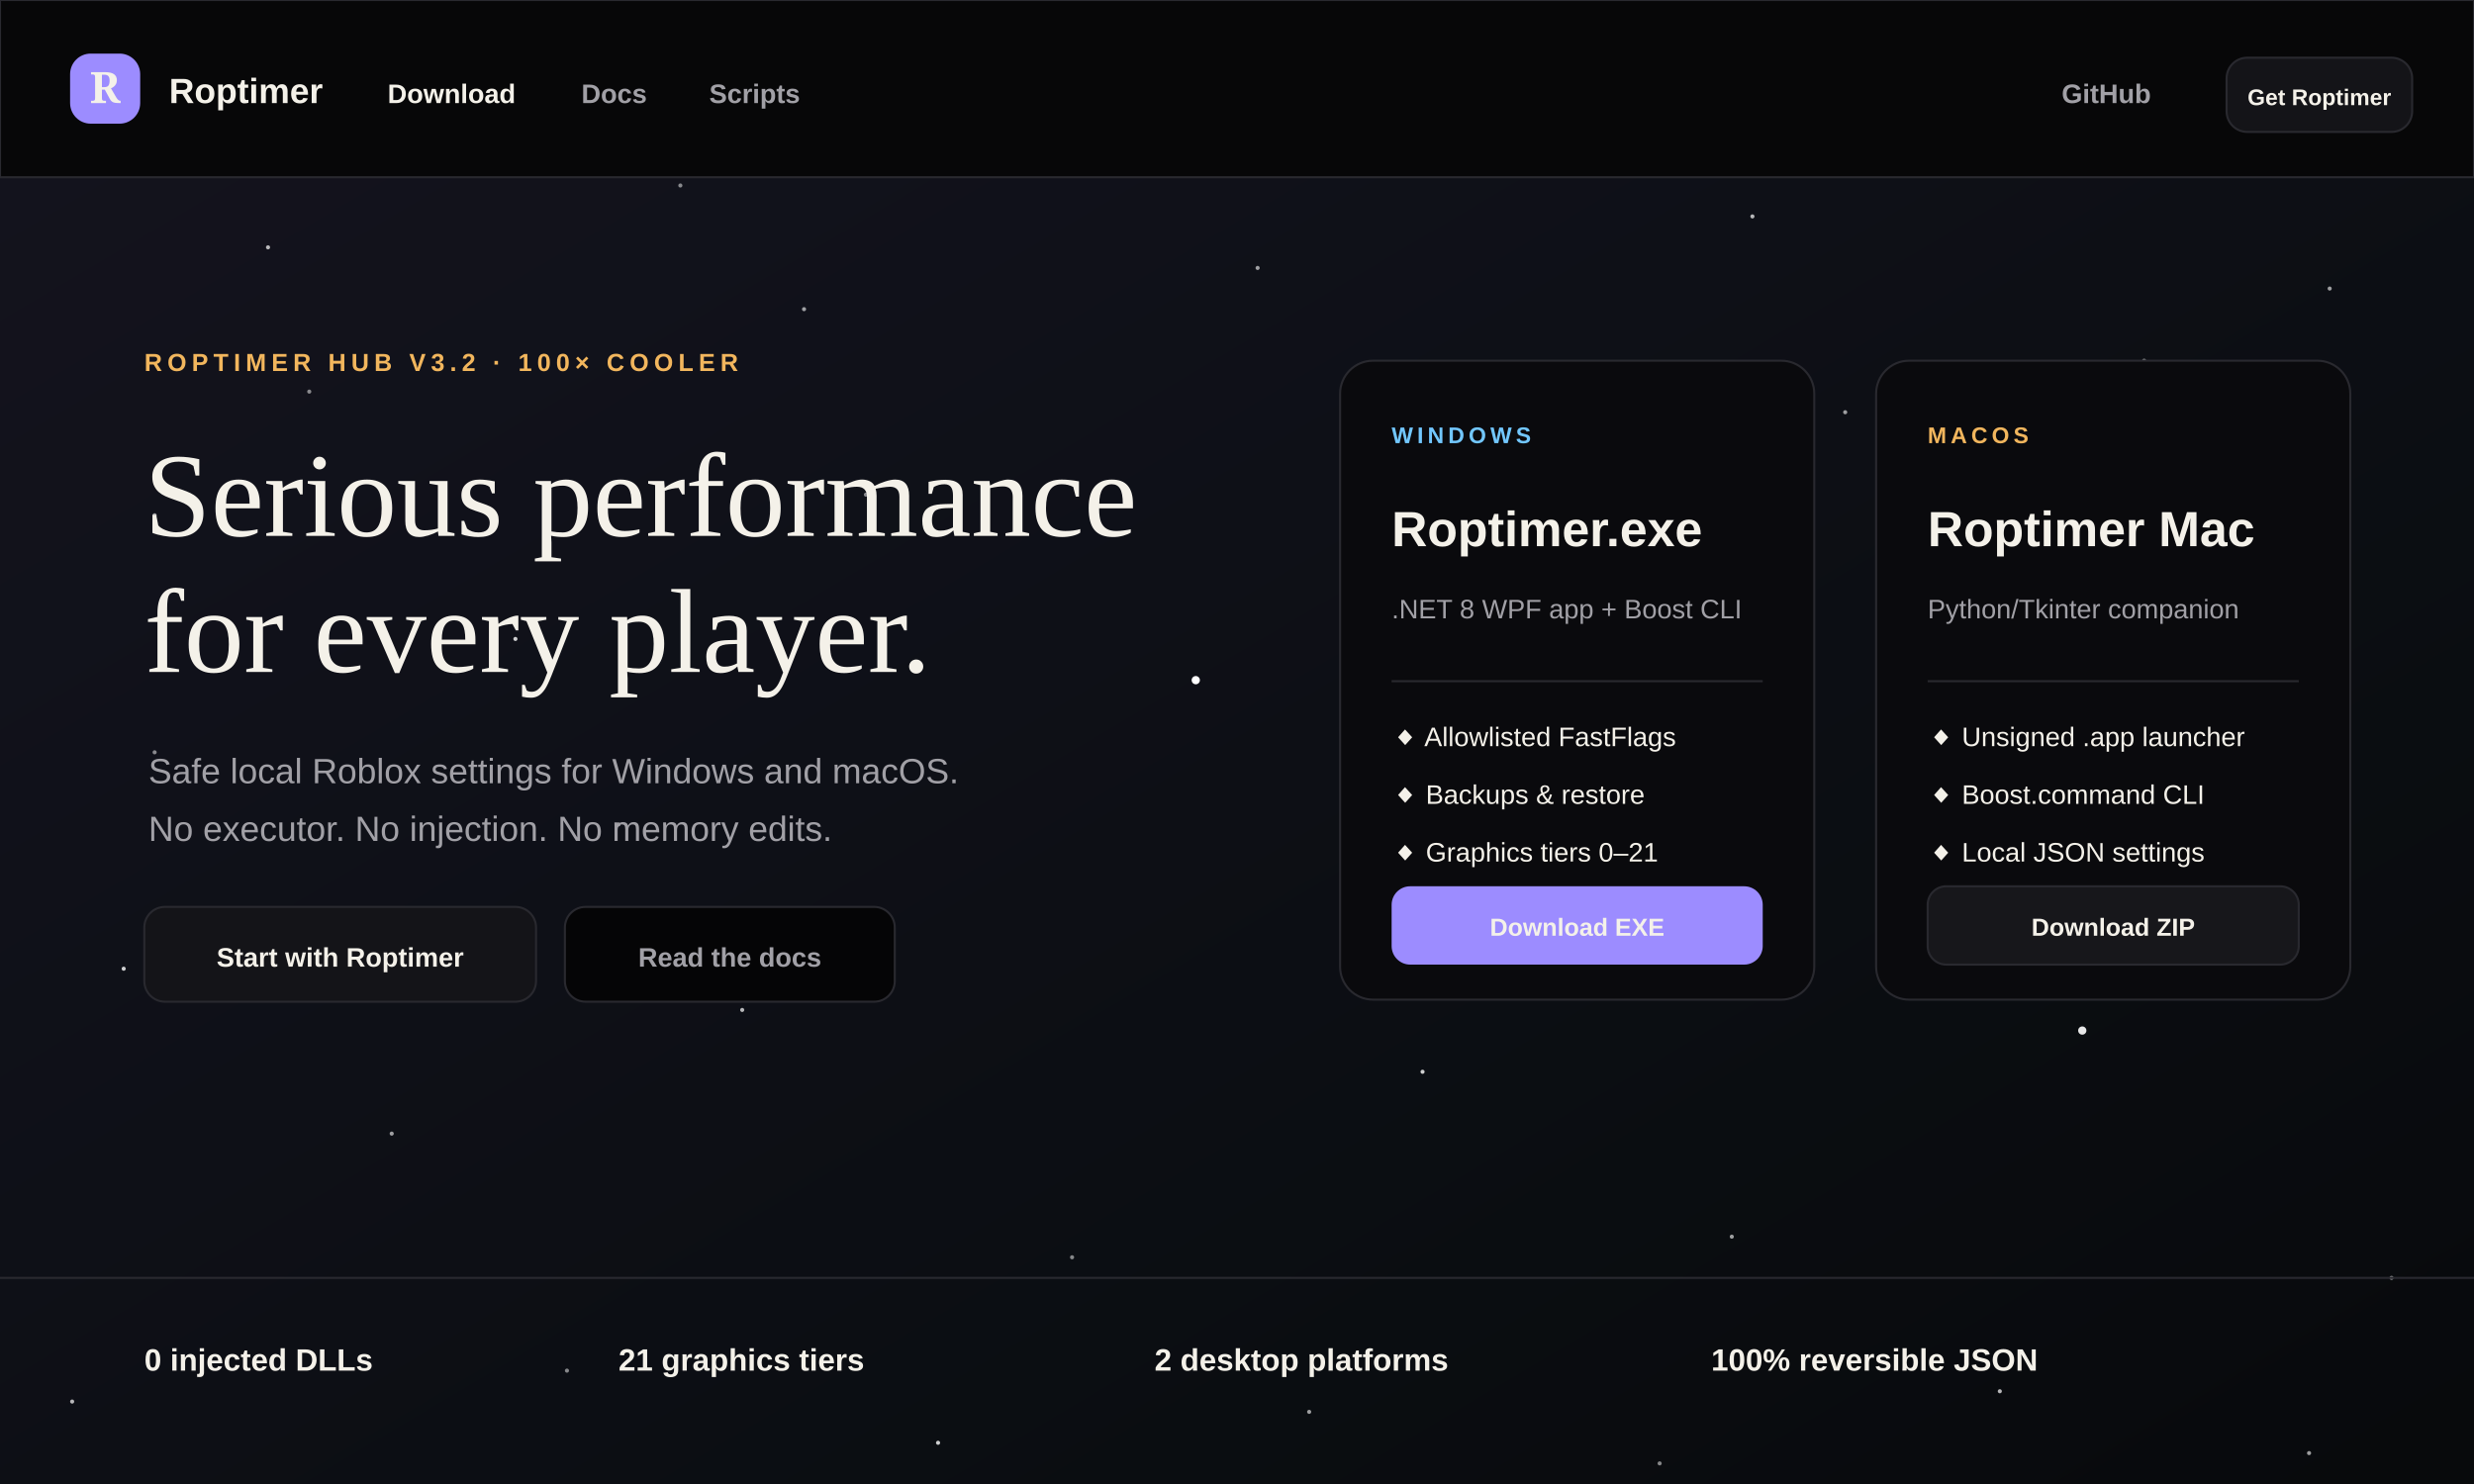
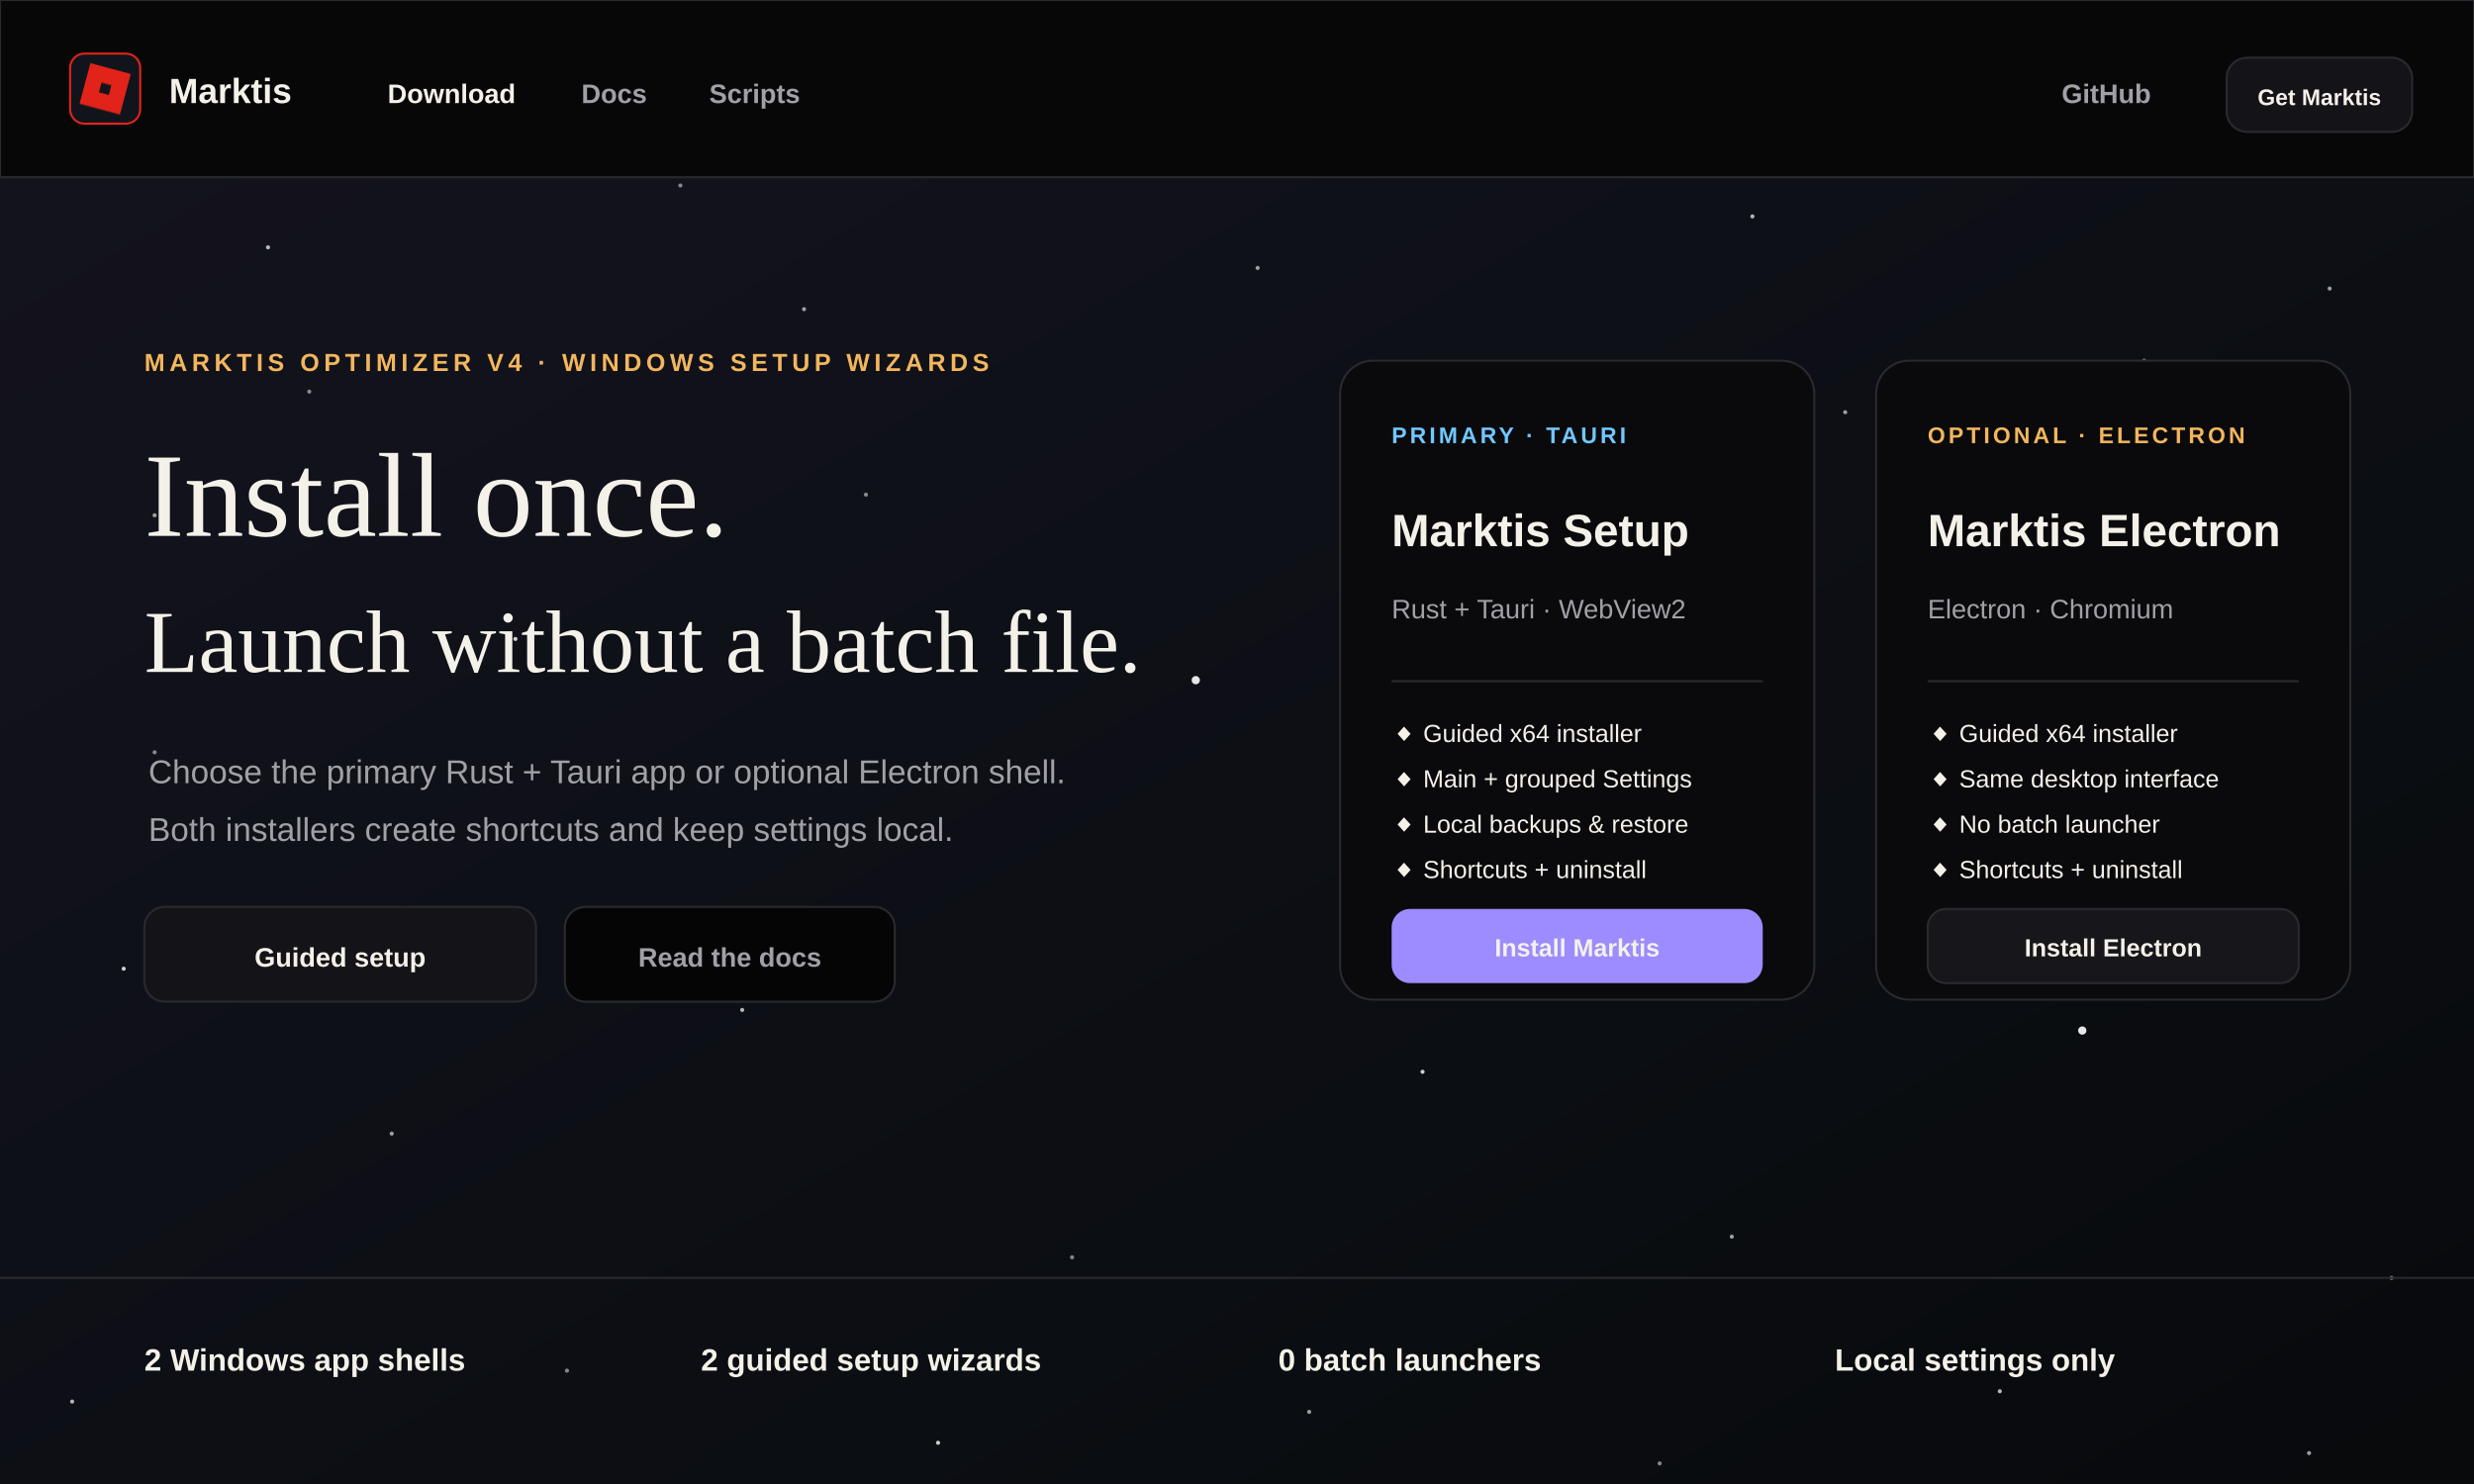
- <svg xmlns="http://www.w3.org/2000/svg" width="1200" height="720" viewBox="0 0 1200 720" role="img" aria-label="Roptimer Sirius dark Download tab">
+ <svg xmlns="http://www.w3.org/2000/svg" width="1200" height="720" viewBox="0 0 1200 720" role="img" aria-label="Marktis Optimizer Windows installer choices">
  <defs>
    <linearGradient id="grad" x1="0" y1="0" x2="1" y2="1">
      <stop offset="0" stop-color="#9c8cff" stop-opacity=".22" />
      <stop offset="1" stop-color="#72c7ff" stop-opacity=".05" />
    </linearGradient>
    <linearGradient id="progress" x1="0" y1="0" x2="1" y2="0">
      <stop offset="0" stop-color="#9c8cff" />
      <stop offset="1" stop-color="#72c7ff" />
    </linearGradient>
    <filter id="softGlow" x="-50%" y="-50%" width="200%" height="200%">
      <feGaussianBlur stdDeviation="18" result="blur" />
      <feMerge>
        <feMergeNode in="blur" />
        <feMergeNode in="SourceGraphic" />
      </feMerge>
    </filter>
  </defs>
  <rect x="0" y="0" width="1200" height="720" rx="0" fill="#050506" opacity="1" />
  <rect x="0" y="0" width="1200" height="720" rx="0" fill="url(#grad)" opacity="0.45" />
  <circle cx="45" cy="60" r="2" fill="#ffffff" opacity="1.0" />
  <circle cx="130" cy="120" r="1" fill="#ffffff" opacity="0.7" />
  <circle cx="210" cy="44" r="1" fill="#ffffff" opacity="0.8" />
  <circle cx="330" cy="90" r="1" fill="#ffffff" opacity="0.5" />
  <circle cx="470" cy="55" r="2" fill="#ffffff" opacity="0.9" />
  <circle cx="610" cy="130" r="1" fill="#ffffff" opacity="0.6" />
  <circle cx="720" cy="45" r="2" fill="#ffffff" opacity="1.0" />
  <circle cx="850" cy="105" r="1" fill="#ffffff" opacity="0.7" />
  <circle cx="990" cy="60" r="1" fill="#ffffff" opacity="0.8" />
  <circle cx="1130" cy="140" r="1" fill="#ffffff" opacity="0.6" />
  <circle cx="75" cy="250" r="1" fill="#ffffff" opacity="0.6" />
  <circle cx="250" cy="310" r="1" fill="#ffffff" opacity="0.8" />
  <circle cx="420" cy="240" r="1" fill="#ffffff" opacity="0.5" />
-   <circle cx="580" cy="330" r="2" fill="#ffffff" opacity="9" />
+   <circle cx="580" cy="330" r="2" fill="#ffffff" opacity="0.9" />
  <circle cx="760" cy="270" r="1" fill="#ffffff" opacity="0.6" />
  <circle cx="920" cy="350" r="1" fill="#ffffff" opacity="0.8" />
  <circle cx="1080" cy="260" r="1" fill="#ffffff" opacity="0.5" />
  <circle cx="60" cy="470" r="1" fill="#ffffff" opacity="0.8" />
  <circle cx="190" cy="550" r="1" fill="#ffffff" opacity="0.6" />
  <circle cx="360" cy="490" r="1" fill="#ffffff" opacity="0.7" />
  <circle cx="520" cy="610" r="1" fill="#ffffff" opacity="0.5" />
  <circle cx="690" cy="520" r="1" fill="#ffffff" opacity="0.8" />
  <circle cx="840" cy="600" r="1" fill="#ffffff" opacity="0.6" />
  <circle cx="1010" cy="500" r="2" fill="#ffffff" opacity="0.9" />
  <circle cx="1160" cy="620" r="1" fill="#ffffff" opacity="0.5" />
  <circle cx="35" cy="680" r="1" fill="#ffffff" opacity="0.7" />
  <circle cx="275" cy="665" r="1" fill="#ffffff" opacity="0.5" />
  <circle cx="455" cy="700" r="1" fill="#ffffff" opacity="0.8" />
  <circle cx="635" cy="685" r="1" fill="#ffffff" opacity="0.6" />
  <circle cx="805" cy="710" r="1" fill="#ffffff" opacity="0.5" />
  <circle cx="970" cy="675" r="1" fill="#ffffff" opacity="0.7" />
  <circle cx="1120" cy="705" r="1" fill="#ffffff" opacity="0.6" />
  <circle cx="150" cy="190" r="1" fill="#ffffff" opacity="0.5" />
  <circle cx="390" cy="150" r="1" fill="#ffffff" opacity="0.6" />
  <circle cx="660" cy="190" r="1" fill="#ffffff" opacity="0.5" />
  <circle cx="895" cy="200" r="1" fill="#ffffff" opacity="0.6" />
  <circle cx="1040" cy="175" r="1" fill="#ffffff" opacity="0.5" />
  <circle cx="75" cy="365" r="1" fill="#ffffff" opacity="0.5" />
  <circle cx="300" cy="400" r="1" fill="#ffffff" opacity="0.6" />
  <circle cx="735" cy="390" r="1" fill="#ffffff" opacity="0.5" />
  <rect x="0" y="0" width="1200" height="86" rx="0" fill="#070708" stroke="#29292f" stroke-width="1" opacity="1" />
-   <rect x="34" y="26" width="34" height="34" rx="10" fill="#9c8cff" opacity="1" />
-   <text x="51" y="50" font-size="21" fill="#f4f1e9" font-weight="900" font-family="Georgia, serif" text-anchor="middle" opacity="1">R</text>
-   <text x="82" y="50" font-size="17" fill="#f4f1e9" font-weight="700" font-family="Arial, Helvetica, sans-serif" text-anchor="start" opacity="1">Roptimer</text>
+   <rect x="34" y="26" width="34" height="34" rx="7" fill="#11151b" stroke="#e2231a" stroke-width="1" opacity="1" />
+   <g transform="translate(34 26) scale(0.066406)">
+     <g transform="translate(0 8) rotate(15 256 256)">
+       <path fill="#651b1c" fill-rule="evenodd" d="M104 104h304v304H104z M218 218h76v76h-76z" />
+     </g>
+     <g transform="rotate(15 256 256)">
+       <path fill="#e2231a" fill-rule="evenodd" d="M104 104h304v304H104z M218 218h76v76h-76z" />
+     </g>
+   </g>
+   <text x="82" y="50" font-size="17" fill="#f4f1e9" font-weight="700" font-family="Arial, Helvetica, sans-serif" text-anchor="start" opacity="1">Marktis</text>
  <text x="188" y="50" font-size="13" fill="#f4f1e9" font-weight="700" font-family="Arial, Helvetica, sans-serif" text-anchor="start" opacity="1">Download</text>
  <text x="282" y="50" font-size="13" fill="#a1a0a6" font-weight="700" font-family="Arial, Helvetica, sans-serif" text-anchor="start" opacity="1">Docs</text>
  <text x="344" y="50" font-size="13" fill="#a1a0a6" font-weight="700" font-family="Arial, Helvetica, sans-serif" text-anchor="start" opacity="1">Scripts</text>
  <text x="1000" y="50" font-size="13" fill="#a1a0a6" font-weight="700" font-family="Arial, Helvetica, sans-serif" text-anchor="start" opacity="1">GitHub</text>
  <rect x="1080" y="28" width="90" height="36" rx="10" fill="#141418" stroke="#29292f" stroke-width="1" opacity="1" />
-   <text x="1125" y="51" font-size="11" fill="#f4f1e9" font-weight="700" font-family="Arial, Helvetica, sans-serif" text-anchor="middle" opacity="1">Get Roptimer</text>
-   <text x="70" y="180" font-size="12" fill="#f2b65d" font-weight="800" font-family="Arial, Helvetica, sans-serif" text-anchor="start" opacity="1" letter-spacing="2.5">ROPTIMER HUB V3.2 · 100× COOLER</text>
-   <text x="70" y="260" font-size="58" fill="#f4f1e9" font-weight="400" font-family="Georgia, 'Times New Roman', serif" text-anchor="start" opacity="1">Serious performance</text>
-   <text x="70" y="326" font-size="58" fill="#f4f1e9" font-weight="400" font-family="Georgia, 'Times New Roman', serif" text-anchor="start" opacity="1">for every player.</text>
-   <text x="72" y="380" font-size="17" fill="#a1a0a6" font-weight="400" font-family="Arial, Helvetica, sans-serif" text-anchor="start" opacity="1">Safe local Roblox settings for Windows and macOS.</text>
-   <text x="72" y="408" font-size="17" fill="#a1a0a6" font-weight="400" font-family="Arial, Helvetica, sans-serif" text-anchor="start" opacity="1">No executor. No injection. No memory edits.</text>
+   <text x="1125" y="51" font-size="11" fill="#f4f1e9" font-weight="700" font-family="Arial, Helvetica, sans-serif" text-anchor="middle" opacity="1">Get Marktis</text>
+   <text x="70" y="180" font-size="12" fill="#f2b65d" font-weight="800" font-family="Arial, Helvetica, sans-serif" text-anchor="start" opacity="1" letter-spacing="2.2">MARKTIS OPTIMIZER V4 · WINDOWS SETUP WIZARDS</text>
+   <text x="70" y="260" font-size="58" fill="#f4f1e9" font-weight="400" font-family="Georgia, 'Times New Roman', serif" text-anchor="start" opacity="1">Install once.</text>
+   <text x="70" y="326" font-size="43" fill="#f4f1e9" font-weight="400" font-family="Georgia, 'Times New Roman', serif" text-anchor="start" opacity="1">Launch without a batch file.</text>
+   <text x="72" y="380" font-size="16" fill="#a1a0a6" font-weight="400" font-family="Arial, Helvetica, sans-serif" text-anchor="start" opacity="1">Choose the primary Rust + Tauri app or optional Electron shell.</text>
+   <text x="72" y="408" font-size="16" fill="#a1a0a6" font-weight="400" font-family="Arial, Helvetica, sans-serif" text-anchor="start" opacity="1">Both installers create shortcuts and keep settings local.</text>
  <rect x="70" y="440" width="190" height="46" rx="10" fill="#141418" stroke="#29292f" stroke-width="1" opacity="1" />
-   <text x="165" y="469" font-size="13" fill="#f4f1e9" font-weight="700" font-family="Arial, Helvetica, sans-serif" text-anchor="middle" opacity="1">Start with Roptimer</text>
+   <text x="165" y="469" font-size="13" fill="#f4f1e9" font-weight="700" font-family="Arial, Helvetica, sans-serif" text-anchor="middle" opacity="1">Guided setup</text>
  <rect x="274" y="440" width="160" height="46" rx="10" fill="#050506" stroke="#29292f" stroke-width="1" opacity="1" />
  <text x="354" y="469" font-size="13" fill="#a1a0a6" font-weight="700" font-family="Arial, Helvetica, sans-serif" text-anchor="middle" opacity="1">Read the docs</text>
  <rect x="650" y="175" width="230" height="310" rx="16" fill="#0a0a0d" stroke="#29292f" stroke-width="1" opacity="1" />
  <rect x="910" y="175" width="230" height="310" rx="16" fill="#0a0a0d" stroke="#29292f" stroke-width="1" opacity="1" />
-   <text x="675" y="215" font-size="11" fill="#72c7ff" font-weight="800" font-family="Arial, Helvetica, sans-serif" text-anchor="start" opacity="1" letter-spacing="2">WINDOWS</text>
-   <text x="675" y="265" font-size="24" fill="#f4f1e9" font-weight="700" font-family="Arial, Helvetica, sans-serif" text-anchor="start" opacity="1">Roptimer.exe</text>
-   <text x="675" y="300" font-size="13" fill="#a1a0a6" font-weight="400" font-family="Arial, Helvetica, sans-serif" text-anchor="start" opacity="1">.NET 8 WPF app + Boost CLI</text>
+   <text x="675" y="215" font-size="11" fill="#72c7ff" font-weight="800" font-family="Arial, Helvetica, sans-serif" text-anchor="start" opacity="1" letter-spacing="1.5">PRIMARY · TAURI</text>
+   <text x="675" y="265" font-size="22" fill="#f4f1e9" font-weight="700" font-family="Arial, Helvetica, sans-serif" text-anchor="start" opacity="1">Marktis Setup</text>
+   <text x="675" y="300" font-size="13" fill="#a1a0a6" font-weight="400" font-family="Arial, Helvetica, sans-serif" text-anchor="start" opacity="1">Rust + Tauri · WebView2</text>
  <rect x="675" y="330" width="180" height="1" rx="0" fill="#29292f" opacity="1" />
-   <text x="675" y="362" font-size="13" fill="#f4f1e9" font-weight="400" font-family="Arial, Helvetica, sans-serif" text-anchor="start" opacity="1">◆  Allowlisted FastFlags</text>
-   <text x="675" y="390" font-size="13" fill="#f4f1e9" font-weight="400" font-family="Arial, Helvetica, sans-serif" text-anchor="start" opacity="1">◆  Backups &amp; restore</text>
-   <text x="675" y="418" font-size="13" fill="#f4f1e9" font-weight="400" font-family="Arial, Helvetica, sans-serif" text-anchor="start" opacity="1">◆  Graphics tiers 0–21</text>
-   <text x="675" y="446" font-size="13" fill="#f4f1e9" font-weight="400" font-family="Arial, Helvetica, sans-serif" text-anchor="start" opacity="1">◆  GitHub Release EXE</text>
-   <rect x="675" y="430" width="180" height="38" rx="9" fill="#9c8cff" opacity="1" />
-   <text x="765" y="454" font-size="12" fill="#f4f1e9" font-weight="800" font-family="Arial, Helvetica, sans-serif" text-anchor="middle" opacity="1">Download EXE</text>
-   <text x="935" y="215" font-size="11" fill="#f2b65d" font-weight="800" font-family="Arial, Helvetica, sans-serif" text-anchor="start" opacity="1" letter-spacing="2">MACOS</text>
-   <text x="935" y="265" font-size="24" fill="#f4f1e9" font-weight="700" font-family="Arial, Helvetica, sans-serif" text-anchor="start" opacity="1">Roptimer Mac</text>
-   <text x="935" y="300" font-size="13" fill="#a1a0a6" font-weight="400" font-family="Arial, Helvetica, sans-serif" text-anchor="start" opacity="1">Python/Tkinter companion</text>
+   <text x="675" y="360" font-size="12" fill="#f4f1e9" font-weight="400" font-family="Arial, Helvetica, sans-serif" text-anchor="start" opacity="1">◆  Guided x64 installer</text>
+   <text x="675" y="382" font-size="12" fill="#f4f1e9" font-weight="400" font-family="Arial, Helvetica, sans-serif" text-anchor="start" opacity="1">◆  Main + grouped Settings</text>
+   <text x="675" y="404" font-size="12" fill="#f4f1e9" font-weight="400" font-family="Arial, Helvetica, sans-serif" text-anchor="start" opacity="1">◆  Local backups &amp; restore</text>
+   <text x="675" y="426" font-size="12" fill="#f4f1e9" font-weight="400" font-family="Arial, Helvetica, sans-serif" text-anchor="start" opacity="1">◆  Shortcuts + uninstall</text>
+   <rect x="675" y="441" width="180" height="36" rx="9" fill="#9c8cff" opacity="1" />
+   <text x="765" y="464" font-size="12" fill="#f4f1e9" font-weight="800" font-family="Arial, Helvetica, sans-serif" text-anchor="middle" opacity="1">Install Marktis</text>
+   <text x="935" y="215" font-size="11" fill="#f2b65d" font-weight="800" font-family="Arial, Helvetica, sans-serif" text-anchor="start" opacity="1" letter-spacing="1.5">OPTIONAL · ELECTRON</text>
+   <text x="935" y="265" font-size="22" fill="#f4f1e9" font-weight="700" font-family="Arial, Helvetica, sans-serif" text-anchor="start" opacity="1">Marktis Electron</text>
+   <text x="935" y="300" font-size="13" fill="#a1a0a6" font-weight="400" font-family="Arial, Helvetica, sans-serif" text-anchor="start" opacity="1">Electron · Chromium</text>
  <rect x="935" y="330" width="180" height="1" rx="0" fill="#29292f" opacity="1" />
-   <text x="935" y="362" font-size="13" fill="#f4f1e9" font-weight="400" font-family="Arial, Helvetica, sans-serif" text-anchor="start" opacity="1">◆  Unsigned .app launcher</text>
-   <text x="935" y="390" font-size="13" fill="#f4f1e9" font-weight="400" font-family="Arial, Helvetica, sans-serif" text-anchor="start" opacity="1">◆  Boost.command CLI</text>
-   <text x="935" y="418" font-size="13" fill="#f4f1e9" font-weight="400" font-family="Arial, Helvetica, sans-serif" text-anchor="start" opacity="1">◆  Local JSON settings</text>
-   <text x="935" y="446" font-size="13" fill="#f4f1e9" font-weight="400" font-family="Arial, Helvetica, sans-serif" text-anchor="start" opacity="1">◆  Backup / restore</text>
-   <rect x="935" y="430" width="180" height="38" rx="9" fill="#17171b" stroke="#29292f" stroke-width="1" opacity="1" />
-   <text x="1025" y="454" font-size="12" fill="#f4f1e9" font-weight="800" font-family="Arial, Helvetica, sans-serif" text-anchor="middle" opacity="1">Download ZIP</text>
+   <text x="935" y="360" font-size="12" fill="#f4f1e9" font-weight="400" font-family="Arial, Helvetica, sans-serif" text-anchor="start" opacity="1">◆  Guided x64 installer</text>
+   <text x="935" y="382" font-size="12" fill="#f4f1e9" font-weight="400" font-family="Arial, Helvetica, sans-serif" text-anchor="start" opacity="1">◆  Same desktop interface</text>
+   <text x="935" y="404" font-size="12" fill="#f4f1e9" font-weight="400" font-family="Arial, Helvetica, sans-serif" text-anchor="start" opacity="1">◆  No batch launcher</text>
+   <text x="935" y="426" font-size="12" fill="#f4f1e9" font-weight="400" font-family="Arial, Helvetica, sans-serif" text-anchor="start" opacity="1">◆  Shortcuts + uninstall</text>
+   <rect x="935" y="441" width="180" height="36" rx="9" fill="#17171b" stroke="#29292f" stroke-width="1" opacity="1" />
+   <text x="1025" y="464" font-size="12" fill="#f4f1e9" font-weight="800" font-family="Arial, Helvetica, sans-serif" text-anchor="middle" opacity="1">Install Electron</text>
  <line x1="0" y1="620" x2="1200" y2="620" stroke="#29292f" stroke-width="1" opacity="1" />
-   <text x="70" y="665" font-size="15" fill="#f4f1e9" font-weight="700" font-family="Arial, Helvetica, sans-serif" text-anchor="start" opacity="1">0 injected DLLs</text>
-   <text x="300" y="665" font-size="15" fill="#f4f1e9" font-weight="700" font-family="Arial, Helvetica, sans-serif" text-anchor="start" opacity="1">21 graphics tiers</text>
-   <text x="560" y="665" font-size="15" fill="#f4f1e9" font-weight="700" font-family="Arial, Helvetica, sans-serif" text-anchor="start" opacity="1">2 desktop platforms</text>
-   <text x="830" y="665" font-size="15" fill="#f4f1e9" font-weight="700" font-family="Arial, Helvetica, sans-serif" text-anchor="start" opacity="1">100% reversible JSON</text>
+   <text x="70" y="665" font-size="15" fill="#f4f1e9" font-weight="700" font-family="Arial, Helvetica, sans-serif" text-anchor="start" opacity="1">2 Windows app shells</text>
+   <text x="340" y="665" font-size="15" fill="#f4f1e9" font-weight="700" font-family="Arial, Helvetica, sans-serif" text-anchor="start" opacity="1">2 guided setup wizards</text>
+   <text x="620" y="665" font-size="15" fill="#f4f1e9" font-weight="700" font-family="Arial, Helvetica, sans-serif" text-anchor="start" opacity="1">0 batch launchers</text>
+   <text x="890" y="665" font-size="15" fill="#f4f1e9" font-weight="700" font-family="Arial, Helvetica, sans-serif" text-anchor="start" opacity="1">Local settings only</text>
</svg>
